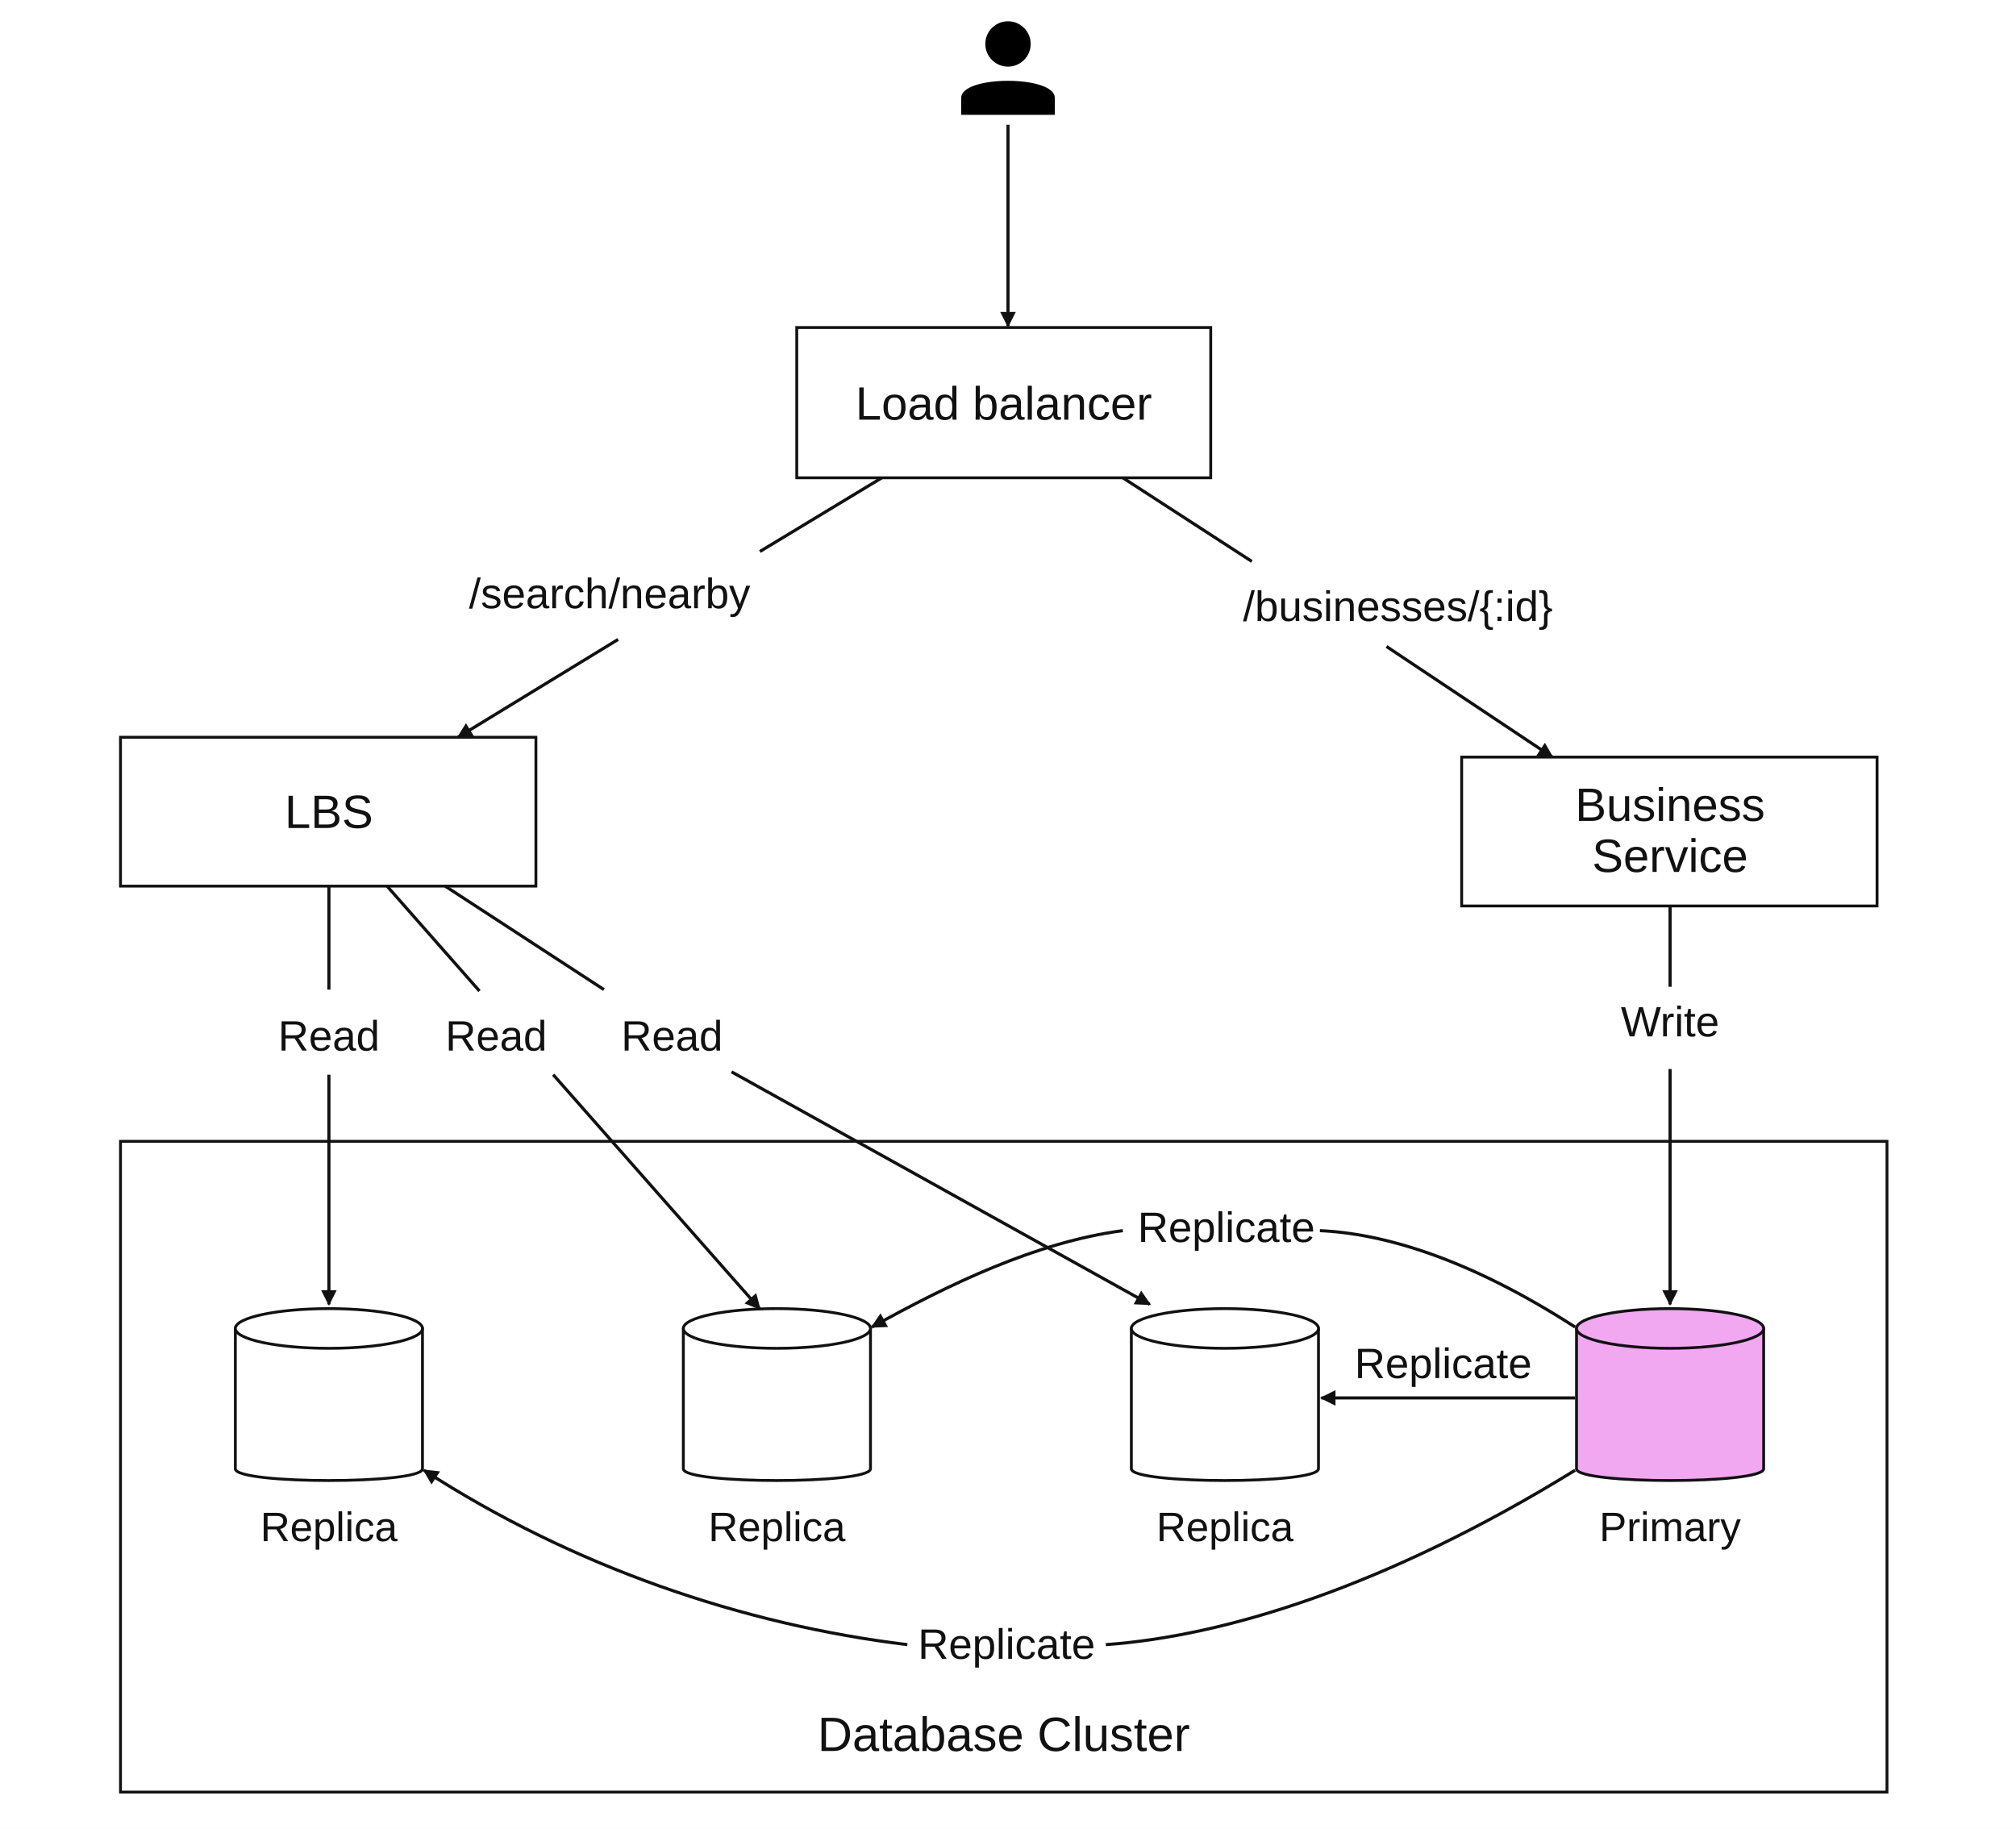
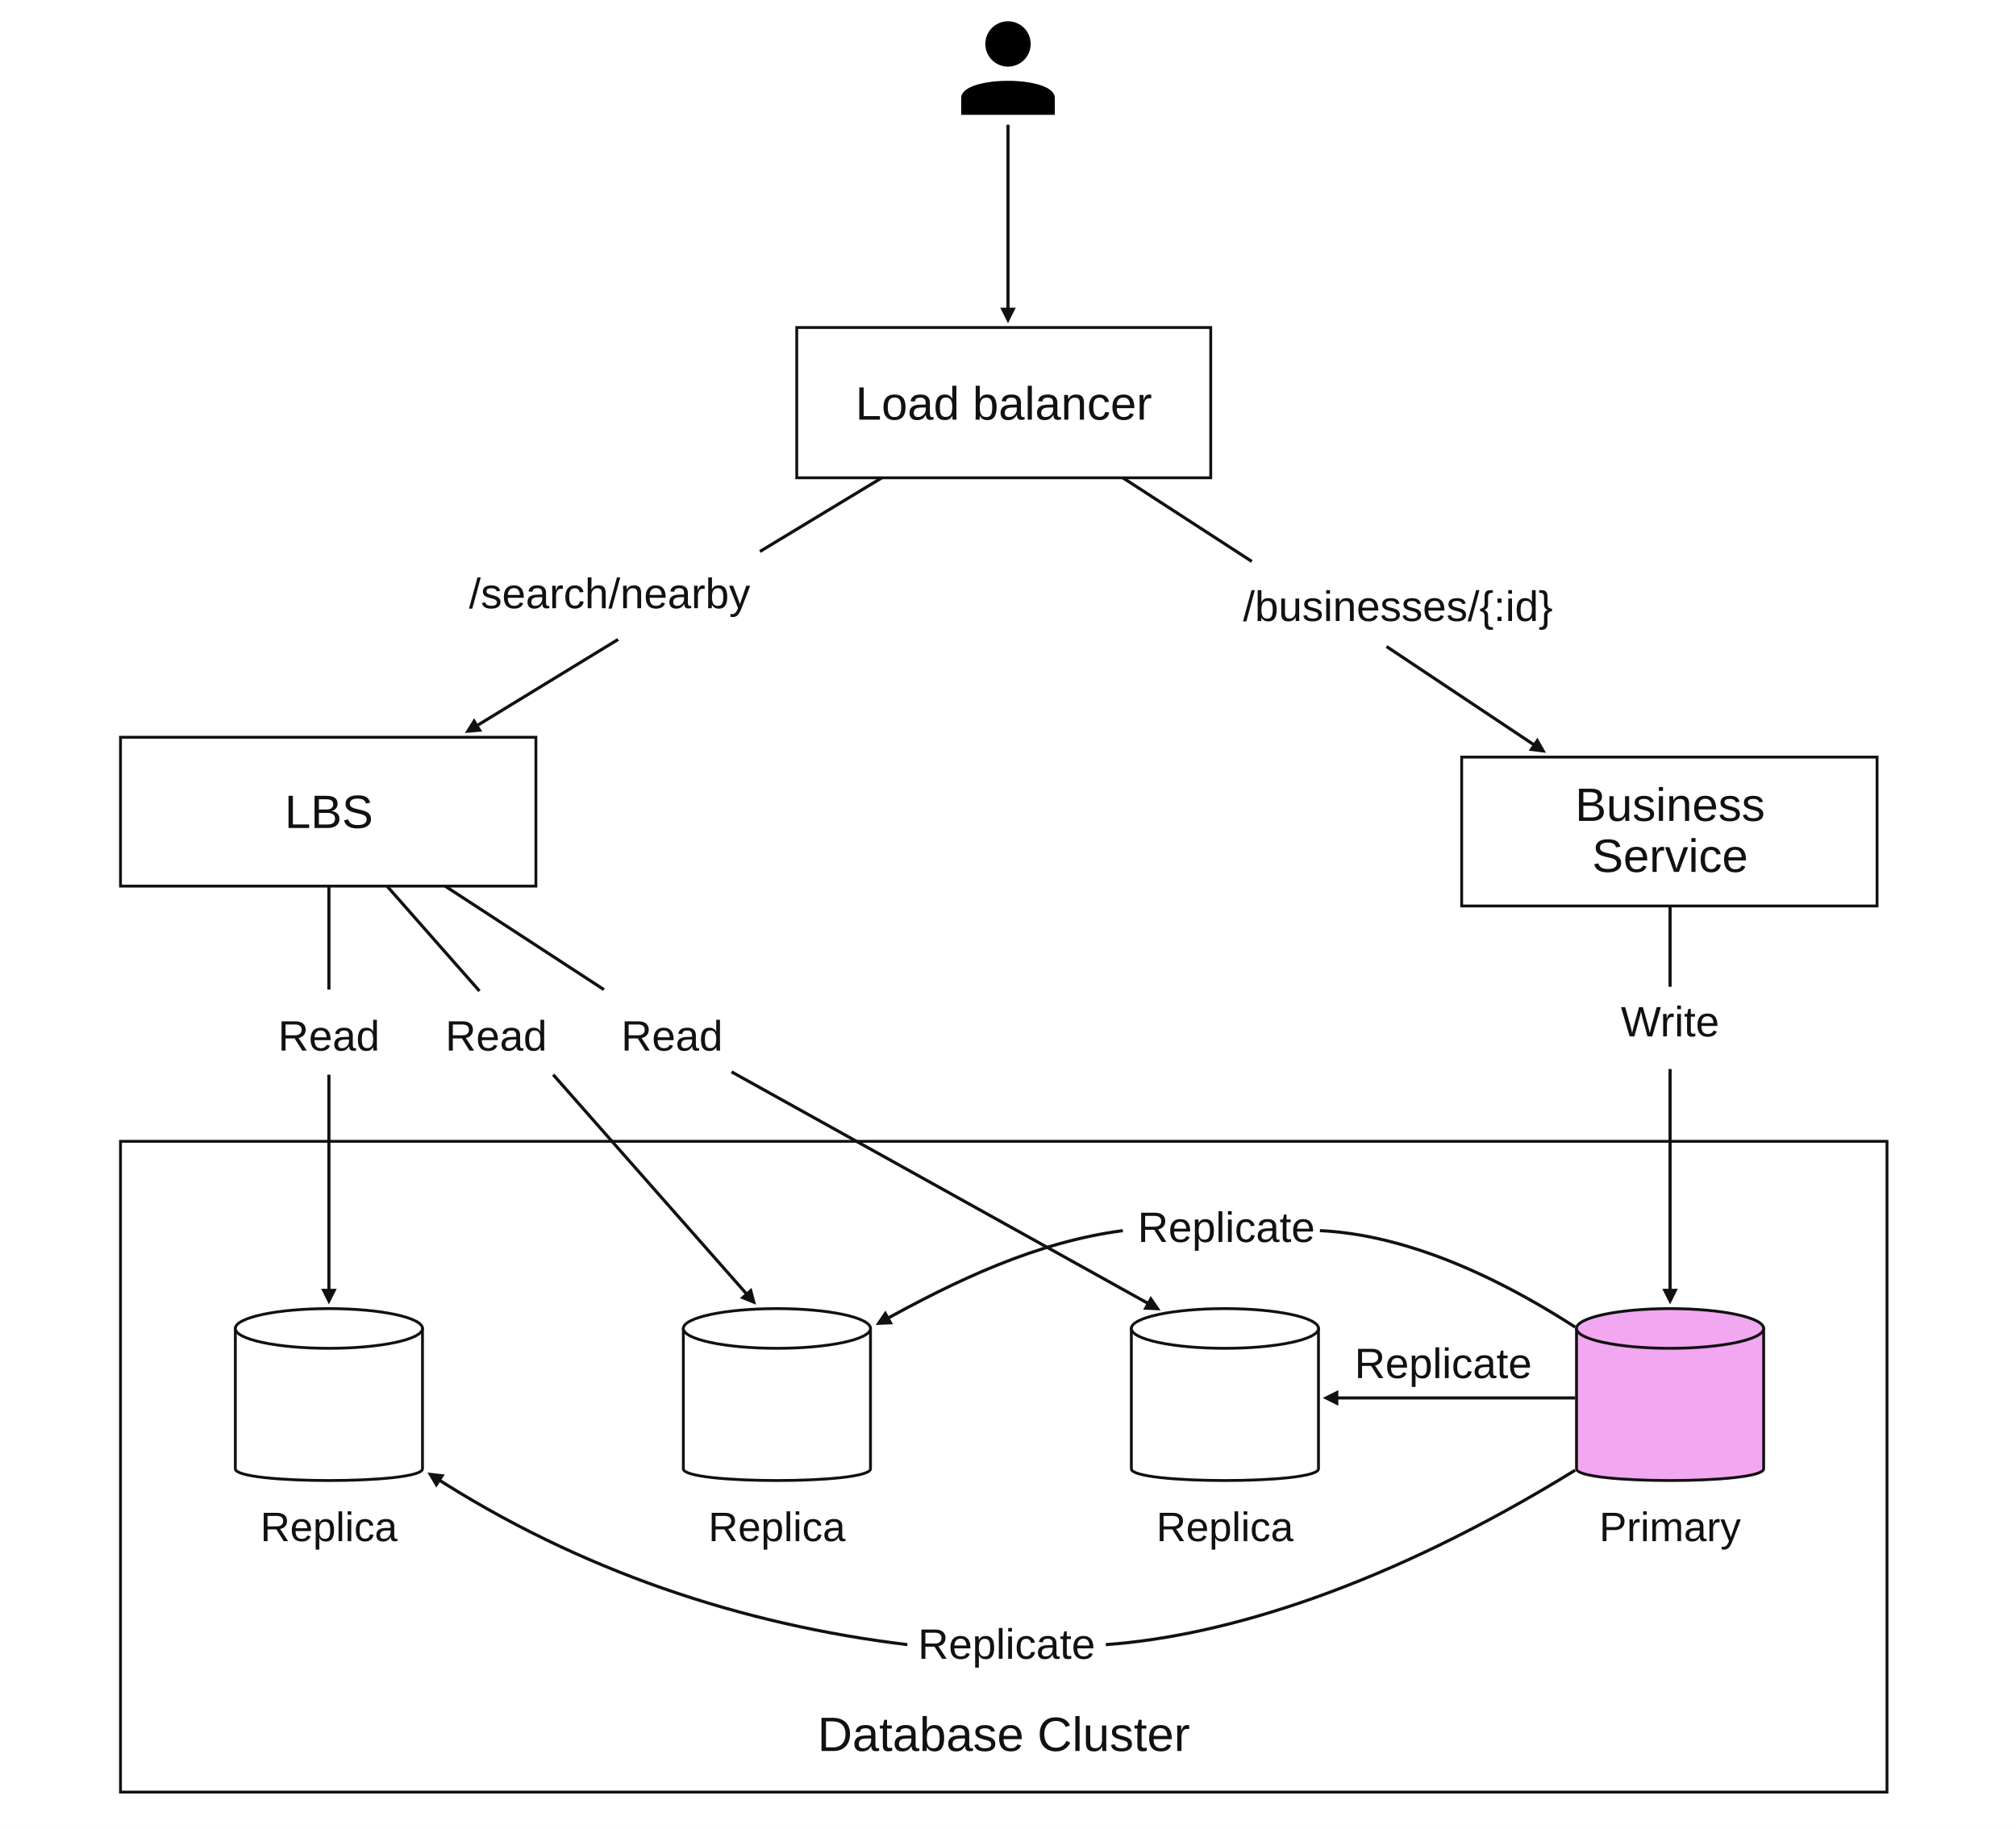
<svg xmlns="http://www.w3.org/2000/svg" width="1422" height="1290" viewBox="0 0 1422 1290" role="img" aria-labelledby="title desc">
  <defs>
-     <marker id="arrow" markerWidth="11" markerHeight="11" viewBox="0 0 11 11" refX="10" refY="5.5" orient="auto" markerUnits="userSpaceOnUse">
+     <marker id="arrow" markerWidth="11" markerHeight="11" viewBox="0 0 11 11" refX="8" refY="5.5" orient="auto" markerUnits="userSpaceOnUse">
      <path d="M0 0L11 5.5L0 11Z" fill="#111" />
    </marker>
    <symbol id="user" viewBox="0 0 74 74">
      <circle cx="37" cy="17" r="16" fill="#000" />
      <path d="M4 67V55C4 39 70 39 70 55V67Z" fill="#000" />
    </symbol>
    <symbol id="db" viewBox="0 0 134 132">
      <path d="M1 17C1 7 133 7 133 17V116C133 127 1 127 1 116Z" fill="currentColor" stroke="#111" stroke-width="2" />
      <ellipse cx="67" cy="17" rx="66" ry="14" fill="currentColor" stroke="#111" stroke-width="2" />
    </symbol>
    <style>
      .box {
        fill: #fff;
        stroke: #111;
        stroke-width: 2
      }

      .flow {
        fill: none;
        stroke: #111;
        stroke-width: 2.2;
        marker-end: url(#arrow)
      }

      .plain {
        fill: none;
        stroke: #111;
        stroke-width: 2.2
      }

      .t {
        font-family: Arial, Helvetica, sans-serif;
        fill: #111;
        text-anchor: middle
      }

      .node {
        font-size: 33px
      }

      .label {
        font-size: 30px
      }

      .db-label {
        font-size: 29px
      }

      .cluster {
        font-size: 34px
      }
    </style>
  </defs>
  <rect width="1422" height="1290" fill="#fff" />
  <use href="#user" x="674" y="14" width="74" height="74" />
-   <path class="flow" d="M711 88V230" />
+   <path id="user-to-balancer" class="flow" d="M711 88V225" />
  <rect class="box" x="562" y="231" width="292" height="106" />
  <text class="t node" x="708" y="296">Load balancer</text>
  <path class="plain" d="M622 337L536 389" />
-   <path class="flow" d="M436 451L323 520" />
+   <path id="balancer-to-lbs" class="flow" d="M436 451L330.474 515.436" />
  <text class="t label" x="430" y="429">/search/nearby</text>
  <path class="plain" d="M792 337L883 396" />
-   <path class="flow" d="M978 456L1095 534" />
+   <path id="balancer-to-business" class="flow" d="M978 456L1088.004 529.336" />
  <text class="t label" x="986" y="438">/businesses/{:id}</text>
  <rect class="box" x="85" y="520" width="293" height="105" />
  <text class="t node" x="232" y="584">LBS</text>
  <rect class="box" x="1031" y="534" width="293" height="105" />
  <text class="t node" x="1178" y="579">Business</text>
  <text class="t node" x="1178" y="615">Service</text>
  <rect class="box" x="85" y="805" width="1246" height="459" />
  <path class="plain" d="M232 625V698" />
-   <path class="flow" d="M232 758V920" />
+   <path id="read-first-replica" class="flow" d="M232 758V917" />
  <text class="t label" x="232" y="741">Read</text>
  <path class="plain" d="M273 625L338.2 699" />
-   <path class="flow" d="M390.2 758L535.9 923.2" />
+   <path id="read-second-replica" class="flow" d="M390.2 758L531.302 917.986" />
  <text class="t label" x="350" y="741">Read</text>
  <path class="plain" d="M314 625L426 698" />
-   <path class="flow" d="M516 756L811 920" />
+   <path id="read-third-replica" class="flow" d="M516 756L815.999 922.779" />
  <text class="t label" x="474" y="741">Read</text>
  <path class="plain" d="M1178 639V696" />
-   <path class="flow" d="M1178 754V920" />
+   <path id="write-primary" class="flow" d="M1178 754V917" />
  <text class="t label" x="1178" y="731">Write</text>
  <use href="#db" x="165" y="920" width="134" height="132" color="#fff" />
  <use href="#db" x="481" y="920" width="134" height="132" color="#fff" />
  <use href="#db" x="797" y="920" width="134" height="132" color="#fff" />
  <use href="#db" x="1111" y="920" width="134" height="132" color="#f2a7f1" />
  <g class="t db-label">
    <text x="232" y="1087">Replica</text>
    <text x="548" y="1087">Replica</text>
    <text x="864" y="1087">Replica</text>
    <text x="1178" y="1087">Primary</text>
  </g>
  <path class="plain" d="M1111 936C1035 887 975 870 931 868" />
-   <path class="flow" d="M792 868C731 876 669 906 615 936" />
+   <path id="replicate-second-replica" class="flow" d="M792 868C731 876 674.245 903.087 620.245 933.087" />
  <text class="t label" x="865" y="876">Replicate</text>
-   <path class="flow" d="M1111 986H932" />
+   <path id="replicate-third-replica" class="flow" d="M1111 986H936" />
  <text class="t label" x="1018" y="972">Replicate</text>
  <path class="plain" d="M1111 1037C978 1119 864 1154 780 1160" />
-   <path class="flow" d="M640 1160C524 1146 404 1105 299 1037" />
+   <path id="replicate-first-replica" class="flow" d="M640 1160C524 1146 409.036 1108.261 304.036 1040.261" />
  <text class="t label" x="710" y="1170">Replicate</text>
  <text class="t cluster" x="708" y="1235">Database Cluster</text>
</svg>
